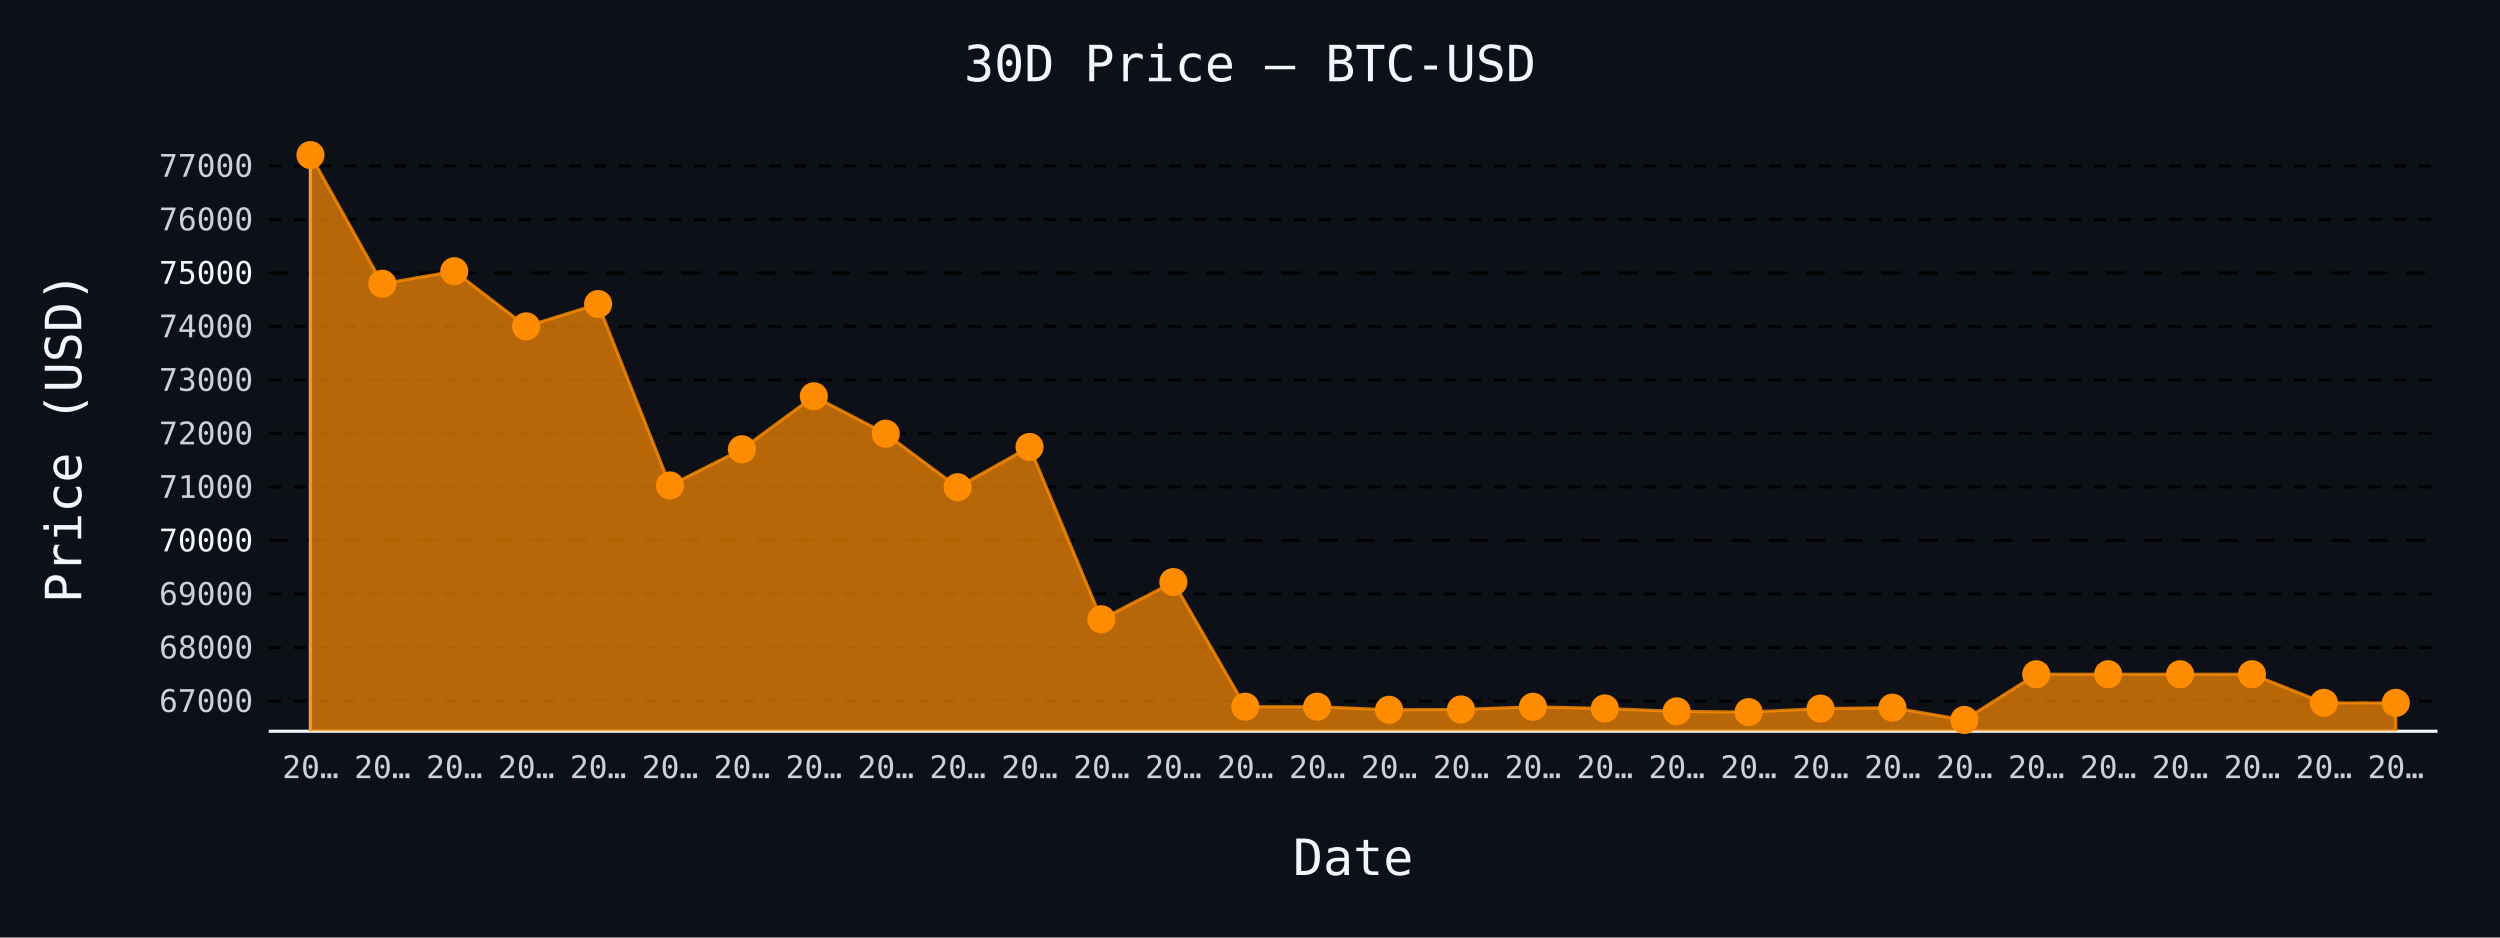
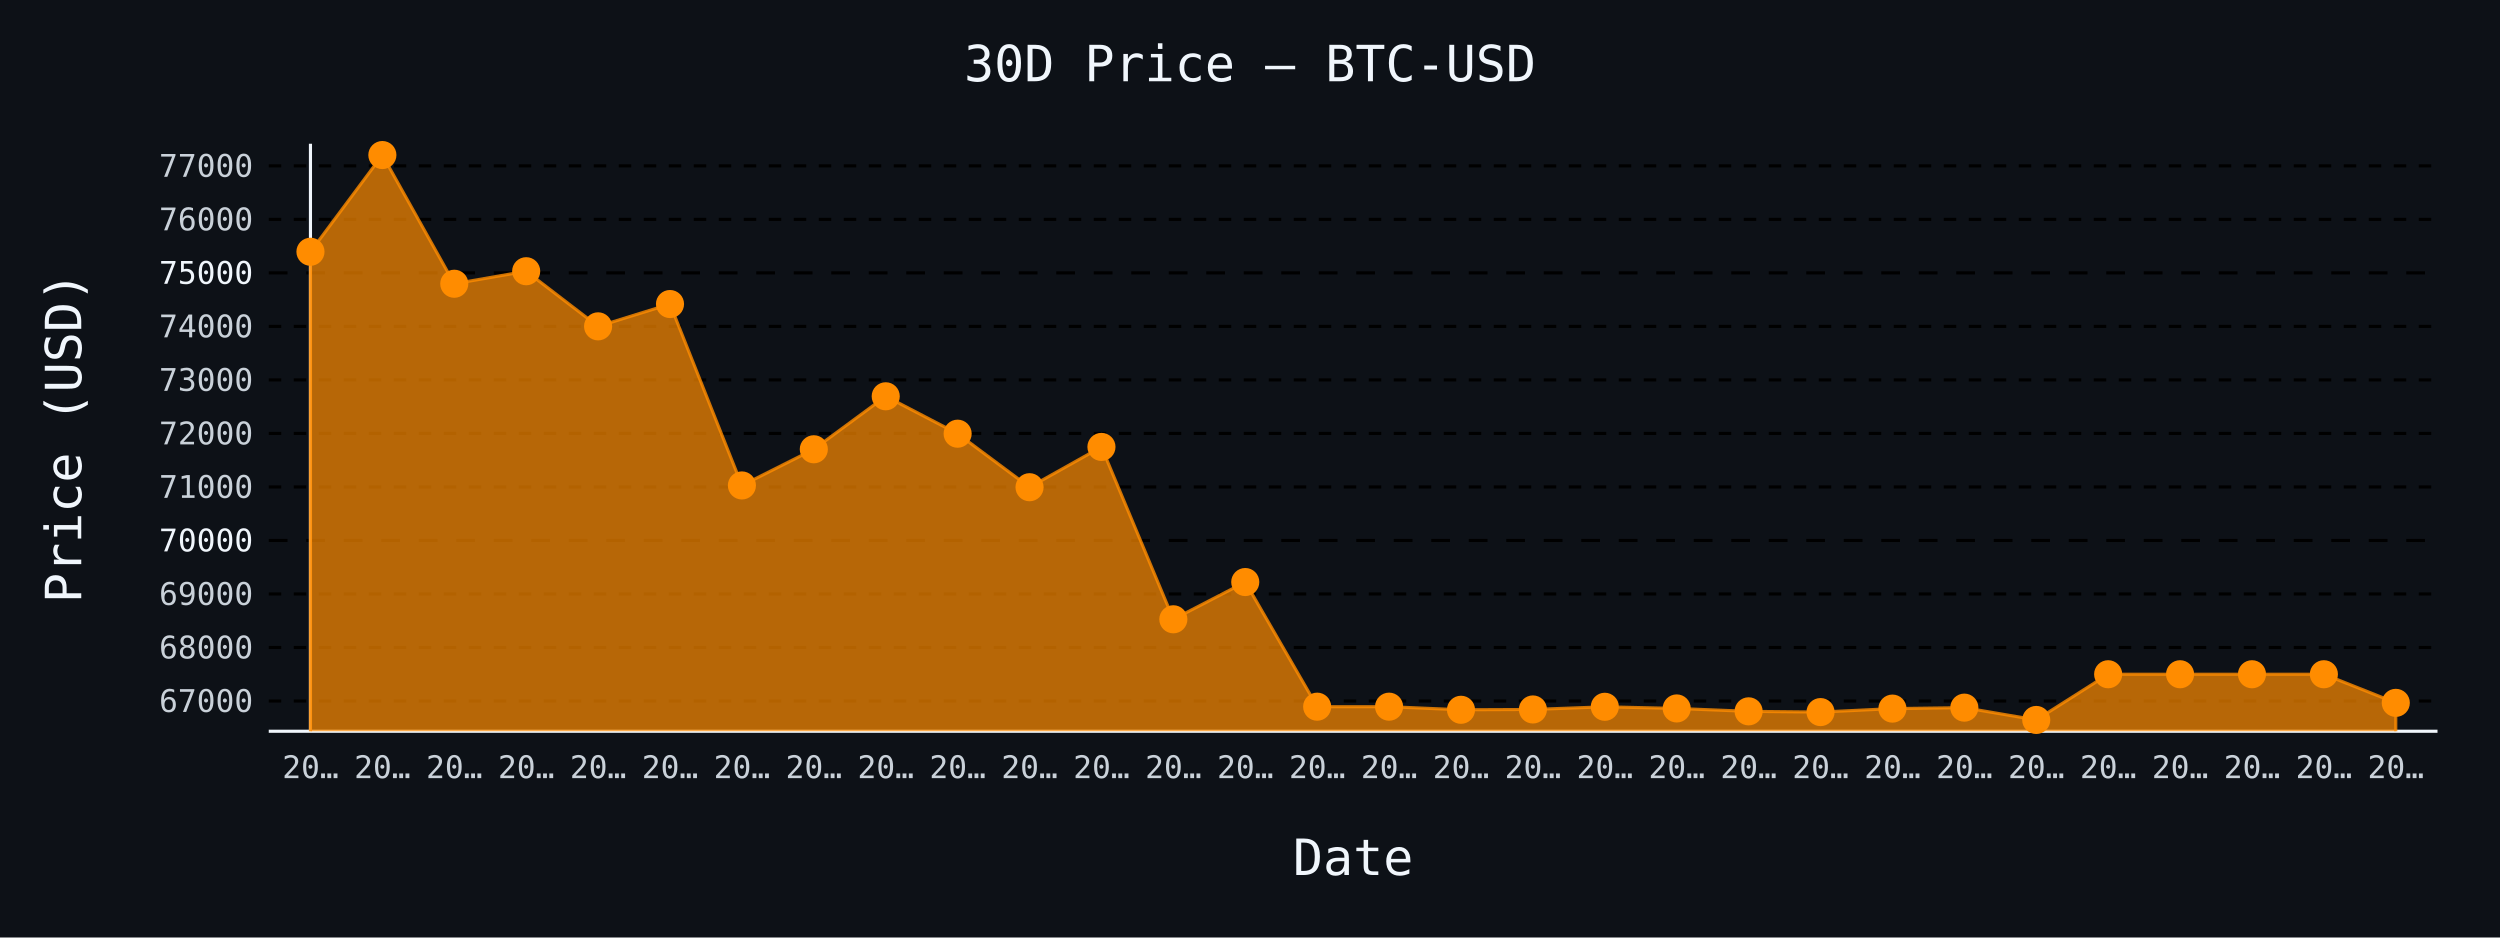
- <svg xmlns="http://www.w3.org/2000/svg" id="chart-9174a870-4eb8-4646-8865-e2bd9560ceb8" class="pygal-chart" viewBox="0 0 800 300">
+ <svg xmlns="http://www.w3.org/2000/svg" id="chart-9946aebb-b484-42ef-a9e1-17c1fdd2e054" class="pygal-chart" viewBox="0 0 800 300">
  <defs>
-     <style type="text/css">#chart-9174a870-4eb8-4646-8865-e2bd9560ceb8{-webkit-user-select:none;-webkit-font-smoothing:antialiased;font-family:monospace}#chart-9174a870-4eb8-4646-8865-e2bd9560ceb8 .title{font-family:monospace;font-size:16px}#chart-9174a870-4eb8-4646-8865-e2bd9560ceb8 .legends .legend text{font-family:monospace;font-size:14px}#chart-9174a870-4eb8-4646-8865-e2bd9560ceb8 .axis text{font-family:monospace;font-size:10px}#chart-9174a870-4eb8-4646-8865-e2bd9560ceb8 .axis text.major{font-family:monospace;font-size:10px}#chart-9174a870-4eb8-4646-8865-e2bd9560ceb8 .text-overlay text.value{font-family:monospace;font-size:16px}#chart-9174a870-4eb8-4646-8865-e2bd9560ceb8 .text-overlay text.label{font-family:monospace;font-size:10px}#chart-9174a870-4eb8-4646-8865-e2bd9560ceb8 .tooltip{font-family:monospace;font-size:14px}#chart-9174a870-4eb8-4646-8865-e2bd9560ceb8 text.no_data{font-family:monospace;font-size:64px}
- #chart-9174a870-4eb8-4646-8865-e2bd9560ceb8{background-color:#0d1117}#chart-9174a870-4eb8-4646-8865-e2bd9560ceb8 path,#chart-9174a870-4eb8-4646-8865-e2bd9560ceb8 line,#chart-9174a870-4eb8-4646-8865-e2bd9560ceb8 rect,#chart-9174a870-4eb8-4646-8865-e2bd9560ceb8 circle{-webkit-transition:150ms;-moz-transition:150ms;transition:150ms}#chart-9174a870-4eb8-4646-8865-e2bd9560ceb8 .graph &gt; .background{fill:#0d1117}#chart-9174a870-4eb8-4646-8865-e2bd9560ceb8 .plot &gt; .background{fill:#0d1117}#chart-9174a870-4eb8-4646-8865-e2bd9560ceb8 .graph{fill:#c9d1d9}#chart-9174a870-4eb8-4646-8865-e2bd9560ceb8 text.no_data{fill:#f0f6fc}#chart-9174a870-4eb8-4646-8865-e2bd9560ceb8 .title{fill:#f0f6fc}#chart-9174a870-4eb8-4646-8865-e2bd9560ceb8 .legends .legend text{fill:#c9d1d9}#chart-9174a870-4eb8-4646-8865-e2bd9560ceb8 .legends .legend:hover text{fill:#f0f6fc}#chart-9174a870-4eb8-4646-8865-e2bd9560ceb8 .axis .line{stroke:#f0f6fc}#chart-9174a870-4eb8-4646-8865-e2bd9560ceb8 .axis .guide.line{stroke:#8b949e}#chart-9174a870-4eb8-4646-8865-e2bd9560ceb8 .axis .major.line{stroke:#c9d1d9}#chart-9174a870-4eb8-4646-8865-e2bd9560ceb8 .axis text.major{fill:#f0f6fc}#chart-9174a870-4eb8-4646-8865-e2bd9560ceb8 .axis.y .guides:hover .guide.line,#chart-9174a870-4eb8-4646-8865-e2bd9560ceb8 .line-graph .axis.x .guides:hover .guide.line,#chart-9174a870-4eb8-4646-8865-e2bd9560ceb8 .stackedline-graph .axis.x .guides:hover .guide.line,#chart-9174a870-4eb8-4646-8865-e2bd9560ceb8 .xy-graph .axis.x .guides:hover .guide.line{stroke:#f0f6fc}#chart-9174a870-4eb8-4646-8865-e2bd9560ceb8 .axis .guides:hover text{fill:#f0f6fc}#chart-9174a870-4eb8-4646-8865-e2bd9560ceb8 .reactive{fill-opacity:.7;stroke-opacity:.8;stroke-width:1}#chart-9174a870-4eb8-4646-8865-e2bd9560ceb8 .ci{stroke:#c9d1d9}#chart-9174a870-4eb8-4646-8865-e2bd9560ceb8 .reactive.active,#chart-9174a870-4eb8-4646-8865-e2bd9560ceb8 .active .reactive{fill-opacity:.8;stroke-opacity:.9;stroke-width:4}#chart-9174a870-4eb8-4646-8865-e2bd9560ceb8 .ci .reactive.active{stroke-width:1.5}#chart-9174a870-4eb8-4646-8865-e2bd9560ceb8 .series text{fill:#f0f6fc}#chart-9174a870-4eb8-4646-8865-e2bd9560ceb8 .tooltip rect{fill:#0d1117;stroke:#f0f6fc;-webkit-transition:opacity 150ms;-moz-transition:opacity 150ms;transition:opacity 150ms}#chart-9174a870-4eb8-4646-8865-e2bd9560ceb8 .tooltip .label{fill:#c9d1d9}#chart-9174a870-4eb8-4646-8865-e2bd9560ceb8 .tooltip .label{fill:#c9d1d9}#chart-9174a870-4eb8-4646-8865-e2bd9560ceb8 .tooltip .legend{font-size:.8em;fill:#8b949e}#chart-9174a870-4eb8-4646-8865-e2bd9560ceb8 .tooltip .x_label{font-size:.6em;fill:#f0f6fc}#chart-9174a870-4eb8-4646-8865-e2bd9560ceb8 .tooltip .xlink{font-size:.5em;text-decoration:underline}#chart-9174a870-4eb8-4646-8865-e2bd9560ceb8 .tooltip .value{font-size:1.5em}#chart-9174a870-4eb8-4646-8865-e2bd9560ceb8 .bound{font-size:.5em}#chart-9174a870-4eb8-4646-8865-e2bd9560ceb8 .max-value{font-size:.75em;fill:#8b949e}#chart-9174a870-4eb8-4646-8865-e2bd9560ceb8 .map-element{fill:#0d1117;stroke:#8b949e !important}#chart-9174a870-4eb8-4646-8865-e2bd9560ceb8 .map-element .reactive{fill-opacity:inherit;stroke-opacity:inherit}#chart-9174a870-4eb8-4646-8865-e2bd9560ceb8 .color-0,#chart-9174a870-4eb8-4646-8865-e2bd9560ceb8 .color-0 a:visited{stroke:#ff8c00;fill:#ff8c00}#chart-9174a870-4eb8-4646-8865-e2bd9560ceb8 .text-overlay .color-0 text{fill:black}
- #chart-9174a870-4eb8-4646-8865-e2bd9560ceb8 text.no_data{text-anchor:middle}#chart-9174a870-4eb8-4646-8865-e2bd9560ceb8 .guide.line{fill:none}#chart-9174a870-4eb8-4646-8865-e2bd9560ceb8 .centered{text-anchor:middle}#chart-9174a870-4eb8-4646-8865-e2bd9560ceb8 .title{text-anchor:middle}#chart-9174a870-4eb8-4646-8865-e2bd9560ceb8 .legends .legend text{fill-opacity:1}#chart-9174a870-4eb8-4646-8865-e2bd9560ceb8 .axis.x text{text-anchor:middle}#chart-9174a870-4eb8-4646-8865-e2bd9560ceb8 .axis.x:not(.web) text[transform]{text-anchor:start}#chart-9174a870-4eb8-4646-8865-e2bd9560ceb8 .axis.x:not(.web) text[transform].backwards{text-anchor:end}#chart-9174a870-4eb8-4646-8865-e2bd9560ceb8 .axis.y text{text-anchor:end}#chart-9174a870-4eb8-4646-8865-e2bd9560ceb8 .axis.y text[transform].backwards{text-anchor:start}#chart-9174a870-4eb8-4646-8865-e2bd9560ceb8 .axis.y2 text{text-anchor:start}#chart-9174a870-4eb8-4646-8865-e2bd9560ceb8 .axis.y2 text[transform].backwards{text-anchor:end}#chart-9174a870-4eb8-4646-8865-e2bd9560ceb8 .axis .guide.line{stroke-dasharray:4,4;stroke:black}#chart-9174a870-4eb8-4646-8865-e2bd9560ceb8 .axis .major.guide.line{stroke-dasharray:6,6;stroke:black}#chart-9174a870-4eb8-4646-8865-e2bd9560ceb8 .horizontal .axis.y .guide.line,#chart-9174a870-4eb8-4646-8865-e2bd9560ceb8 .horizontal .axis.y2 .guide.line,#chart-9174a870-4eb8-4646-8865-e2bd9560ceb8 .vertical .axis.x .guide.line{opacity:0}#chart-9174a870-4eb8-4646-8865-e2bd9560ceb8 .horizontal .axis.always_show .guide.line,#chart-9174a870-4eb8-4646-8865-e2bd9560ceb8 .vertical .axis.always_show .guide.line{opacity:1 !important}#chart-9174a870-4eb8-4646-8865-e2bd9560ceb8 .axis.y .guides:hover .guide.line,#chart-9174a870-4eb8-4646-8865-e2bd9560ceb8 .axis.y2 .guides:hover .guide.line,#chart-9174a870-4eb8-4646-8865-e2bd9560ceb8 .axis.x .guides:hover .guide.line{opacity:1}#chart-9174a870-4eb8-4646-8865-e2bd9560ceb8 .axis .guides:hover text{opacity:1}#chart-9174a870-4eb8-4646-8865-e2bd9560ceb8 .nofill{fill:none}#chart-9174a870-4eb8-4646-8865-e2bd9560ceb8 .subtle-fill{fill-opacity:.2}#chart-9174a870-4eb8-4646-8865-e2bd9560ceb8 .dot{stroke-width:1px;fill-opacity:1;stroke-opacity:1}#chart-9174a870-4eb8-4646-8865-e2bd9560ceb8 .dot.active{stroke-width:5px}#chart-9174a870-4eb8-4646-8865-e2bd9560ceb8 .dot.negative{fill:transparent}#chart-9174a870-4eb8-4646-8865-e2bd9560ceb8 text,#chart-9174a870-4eb8-4646-8865-e2bd9560ceb8 tspan{stroke:none !important}#chart-9174a870-4eb8-4646-8865-e2bd9560ceb8 .series text.active{opacity:1}#chart-9174a870-4eb8-4646-8865-e2bd9560ceb8 .tooltip rect{fill-opacity:.95;stroke-width:.5}#chart-9174a870-4eb8-4646-8865-e2bd9560ceb8 .tooltip text{fill-opacity:1}#chart-9174a870-4eb8-4646-8865-e2bd9560ceb8 .showable{visibility:hidden}#chart-9174a870-4eb8-4646-8865-e2bd9560ceb8 .showable.shown{visibility:visible}#chart-9174a870-4eb8-4646-8865-e2bd9560ceb8 .gauge-background{fill:rgba(229,229,229,1);stroke:none}#chart-9174a870-4eb8-4646-8865-e2bd9560ceb8 .bg-lines{stroke:#0d1117;stroke-width:2px}</style>
+     <style type="text/css">#chart-9946aebb-b484-42ef-a9e1-17c1fdd2e054{-webkit-user-select:none;-webkit-font-smoothing:antialiased;font-family:monospace}#chart-9946aebb-b484-42ef-a9e1-17c1fdd2e054 .title{font-family:monospace;font-size:16px}#chart-9946aebb-b484-42ef-a9e1-17c1fdd2e054 .legends .legend text{font-family:monospace;font-size:14px}#chart-9946aebb-b484-42ef-a9e1-17c1fdd2e054 .axis text{font-family:monospace;font-size:10px}#chart-9946aebb-b484-42ef-a9e1-17c1fdd2e054 .axis text.major{font-family:monospace;font-size:10px}#chart-9946aebb-b484-42ef-a9e1-17c1fdd2e054 .text-overlay text.value{font-family:monospace;font-size:16px}#chart-9946aebb-b484-42ef-a9e1-17c1fdd2e054 .text-overlay text.label{font-family:monospace;font-size:10px}#chart-9946aebb-b484-42ef-a9e1-17c1fdd2e054 .tooltip{font-family:monospace;font-size:14px}#chart-9946aebb-b484-42ef-a9e1-17c1fdd2e054 text.no_data{font-family:monospace;font-size:64px}
+ #chart-9946aebb-b484-42ef-a9e1-17c1fdd2e054{background-color:#0d1117}#chart-9946aebb-b484-42ef-a9e1-17c1fdd2e054 path,#chart-9946aebb-b484-42ef-a9e1-17c1fdd2e054 line,#chart-9946aebb-b484-42ef-a9e1-17c1fdd2e054 rect,#chart-9946aebb-b484-42ef-a9e1-17c1fdd2e054 circle{-webkit-transition:150ms;-moz-transition:150ms;transition:150ms}#chart-9946aebb-b484-42ef-a9e1-17c1fdd2e054 .graph &gt; .background{fill:#0d1117}#chart-9946aebb-b484-42ef-a9e1-17c1fdd2e054 .plot &gt; .background{fill:#0d1117}#chart-9946aebb-b484-42ef-a9e1-17c1fdd2e054 .graph{fill:#c9d1d9}#chart-9946aebb-b484-42ef-a9e1-17c1fdd2e054 text.no_data{fill:#f0f6fc}#chart-9946aebb-b484-42ef-a9e1-17c1fdd2e054 .title{fill:#f0f6fc}#chart-9946aebb-b484-42ef-a9e1-17c1fdd2e054 .legends .legend text{fill:#c9d1d9}#chart-9946aebb-b484-42ef-a9e1-17c1fdd2e054 .legends .legend:hover text{fill:#f0f6fc}#chart-9946aebb-b484-42ef-a9e1-17c1fdd2e054 .axis .line{stroke:#f0f6fc}#chart-9946aebb-b484-42ef-a9e1-17c1fdd2e054 .axis .guide.line{stroke:#8b949e}#chart-9946aebb-b484-42ef-a9e1-17c1fdd2e054 .axis .major.line{stroke:#c9d1d9}#chart-9946aebb-b484-42ef-a9e1-17c1fdd2e054 .axis text.major{fill:#f0f6fc}#chart-9946aebb-b484-42ef-a9e1-17c1fdd2e054 .axis.y .guides:hover .guide.line,#chart-9946aebb-b484-42ef-a9e1-17c1fdd2e054 .line-graph .axis.x .guides:hover .guide.line,#chart-9946aebb-b484-42ef-a9e1-17c1fdd2e054 .stackedline-graph .axis.x .guides:hover .guide.line,#chart-9946aebb-b484-42ef-a9e1-17c1fdd2e054 .xy-graph .axis.x .guides:hover .guide.line{stroke:#f0f6fc}#chart-9946aebb-b484-42ef-a9e1-17c1fdd2e054 .axis .guides:hover text{fill:#f0f6fc}#chart-9946aebb-b484-42ef-a9e1-17c1fdd2e054 .reactive{fill-opacity:.7;stroke-opacity:.8;stroke-width:1}#chart-9946aebb-b484-42ef-a9e1-17c1fdd2e054 .ci{stroke:#c9d1d9}#chart-9946aebb-b484-42ef-a9e1-17c1fdd2e054 .reactive.active,#chart-9946aebb-b484-42ef-a9e1-17c1fdd2e054 .active .reactive{fill-opacity:.8;stroke-opacity:.9;stroke-width:4}#chart-9946aebb-b484-42ef-a9e1-17c1fdd2e054 .ci .reactive.active{stroke-width:1.5}#chart-9946aebb-b484-42ef-a9e1-17c1fdd2e054 .series text{fill:#f0f6fc}#chart-9946aebb-b484-42ef-a9e1-17c1fdd2e054 .tooltip rect{fill:#0d1117;stroke:#f0f6fc;-webkit-transition:opacity 150ms;-moz-transition:opacity 150ms;transition:opacity 150ms}#chart-9946aebb-b484-42ef-a9e1-17c1fdd2e054 .tooltip .label{fill:#c9d1d9}#chart-9946aebb-b484-42ef-a9e1-17c1fdd2e054 .tooltip .label{fill:#c9d1d9}#chart-9946aebb-b484-42ef-a9e1-17c1fdd2e054 .tooltip .legend{font-size:.8em;fill:#8b949e}#chart-9946aebb-b484-42ef-a9e1-17c1fdd2e054 .tooltip .x_label{font-size:.6em;fill:#f0f6fc}#chart-9946aebb-b484-42ef-a9e1-17c1fdd2e054 .tooltip .xlink{font-size:.5em;text-decoration:underline}#chart-9946aebb-b484-42ef-a9e1-17c1fdd2e054 .tooltip .value{font-size:1.5em}#chart-9946aebb-b484-42ef-a9e1-17c1fdd2e054 .bound{font-size:.5em}#chart-9946aebb-b484-42ef-a9e1-17c1fdd2e054 .max-value{font-size:.75em;fill:#8b949e}#chart-9946aebb-b484-42ef-a9e1-17c1fdd2e054 .map-element{fill:#0d1117;stroke:#8b949e !important}#chart-9946aebb-b484-42ef-a9e1-17c1fdd2e054 .map-element .reactive{fill-opacity:inherit;stroke-opacity:inherit}#chart-9946aebb-b484-42ef-a9e1-17c1fdd2e054 .color-0,#chart-9946aebb-b484-42ef-a9e1-17c1fdd2e054 .color-0 a:visited{stroke:#ff8c00;fill:#ff8c00}#chart-9946aebb-b484-42ef-a9e1-17c1fdd2e054 .text-overlay .color-0 text{fill:black}
+ #chart-9946aebb-b484-42ef-a9e1-17c1fdd2e054 text.no_data{text-anchor:middle}#chart-9946aebb-b484-42ef-a9e1-17c1fdd2e054 .guide.line{fill:none}#chart-9946aebb-b484-42ef-a9e1-17c1fdd2e054 .centered{text-anchor:middle}#chart-9946aebb-b484-42ef-a9e1-17c1fdd2e054 .title{text-anchor:middle}#chart-9946aebb-b484-42ef-a9e1-17c1fdd2e054 .legends .legend text{fill-opacity:1}#chart-9946aebb-b484-42ef-a9e1-17c1fdd2e054 .axis.x text{text-anchor:middle}#chart-9946aebb-b484-42ef-a9e1-17c1fdd2e054 .axis.x:not(.web) text[transform]{text-anchor:start}#chart-9946aebb-b484-42ef-a9e1-17c1fdd2e054 .axis.x:not(.web) text[transform].backwards{text-anchor:end}#chart-9946aebb-b484-42ef-a9e1-17c1fdd2e054 .axis.y text{text-anchor:end}#chart-9946aebb-b484-42ef-a9e1-17c1fdd2e054 .axis.y text[transform].backwards{text-anchor:start}#chart-9946aebb-b484-42ef-a9e1-17c1fdd2e054 .axis.y2 text{text-anchor:start}#chart-9946aebb-b484-42ef-a9e1-17c1fdd2e054 .axis.y2 text[transform].backwards{text-anchor:end}#chart-9946aebb-b484-42ef-a9e1-17c1fdd2e054 .axis .guide.line{stroke-dasharray:4,4;stroke:black}#chart-9946aebb-b484-42ef-a9e1-17c1fdd2e054 .axis .major.guide.line{stroke-dasharray:6,6;stroke:black}#chart-9946aebb-b484-42ef-a9e1-17c1fdd2e054 .horizontal .axis.y .guide.line,#chart-9946aebb-b484-42ef-a9e1-17c1fdd2e054 .horizontal .axis.y2 .guide.line,#chart-9946aebb-b484-42ef-a9e1-17c1fdd2e054 .vertical .axis.x .guide.line{opacity:0}#chart-9946aebb-b484-42ef-a9e1-17c1fdd2e054 .horizontal .axis.always_show .guide.line,#chart-9946aebb-b484-42ef-a9e1-17c1fdd2e054 .vertical .axis.always_show .guide.line{opacity:1 !important}#chart-9946aebb-b484-42ef-a9e1-17c1fdd2e054 .axis.y .guides:hover .guide.line,#chart-9946aebb-b484-42ef-a9e1-17c1fdd2e054 .axis.y2 .guides:hover .guide.line,#chart-9946aebb-b484-42ef-a9e1-17c1fdd2e054 .axis.x .guides:hover .guide.line{opacity:1}#chart-9946aebb-b484-42ef-a9e1-17c1fdd2e054 .axis .guides:hover text{opacity:1}#chart-9946aebb-b484-42ef-a9e1-17c1fdd2e054 .nofill{fill:none}#chart-9946aebb-b484-42ef-a9e1-17c1fdd2e054 .subtle-fill{fill-opacity:.2}#chart-9946aebb-b484-42ef-a9e1-17c1fdd2e054 .dot{stroke-width:1px;fill-opacity:1;stroke-opacity:1}#chart-9946aebb-b484-42ef-a9e1-17c1fdd2e054 .dot.active{stroke-width:5px}#chart-9946aebb-b484-42ef-a9e1-17c1fdd2e054 .dot.negative{fill:transparent}#chart-9946aebb-b484-42ef-a9e1-17c1fdd2e054 text,#chart-9946aebb-b484-42ef-a9e1-17c1fdd2e054 tspan{stroke:none !important}#chart-9946aebb-b484-42ef-a9e1-17c1fdd2e054 .series text.active{opacity:1}#chart-9946aebb-b484-42ef-a9e1-17c1fdd2e054 .tooltip rect{fill-opacity:.95;stroke-width:.5}#chart-9946aebb-b484-42ef-a9e1-17c1fdd2e054 .tooltip text{fill-opacity:1}#chart-9946aebb-b484-42ef-a9e1-17c1fdd2e054 .showable{visibility:hidden}#chart-9946aebb-b484-42ef-a9e1-17c1fdd2e054 .showable.shown{visibility:visible}#chart-9946aebb-b484-42ef-a9e1-17c1fdd2e054 .gauge-background{fill:rgba(229,229,229,1);stroke:none}#chart-9946aebb-b484-42ef-a9e1-17c1fdd2e054 .bg-lines{stroke:#0d1117;stroke-width:2px}</style>
  </defs>
  <g class="graph line-graph vertical">
    <rect x="0" y="0" width="800" height="300" class="background" />
    <g transform="translate(86, 46)" class="plot">
      <rect x="0" y="0" width="694.0" height="188" class="background" />
      <g class="axis y always_show">
        <path d="M0 188 h694" class="line" />
        <g class="guides">
          <path d="M0 178.322 h694" class="guide line" />
          <text x="-5" y="181.822" class="">67000</text>
        </g>
        <g class="guides">
          <path d="M0 161.198 h694" class="guide line" />
          <text x="-5" y="164.698" class="">68000</text>
        </g>
        <g class="guides">
          <path d="M0 144.073 h694" class="guide line" />
          <text x="-5" y="147.573" class="">69000</text>
        </g>
        <g class="guides">
          <path d="M0 126.948 h694" class="major guide line" />
          <text x="-5" y="130.448" class="major">70000</text>
        </g>
        <g class="guides">
          <path d="M0 109.823 h694" class="guide line" />
          <text x="-5" y="113.323" class="">71000</text>
        </g>
        <g class="guides">
          <path d="M0 92.699 h694" class="guide line" />
          <text x="-5" y="96.199" class="">72000</text>
        </g>
        <g class="guides">
          <path d="M0 75.574 h694" class="guide line" />
          <text x="-5" y="79.074" class="">73000</text>
        </g>
        <g class="guides">
          <path d="M0 58.449 h694" class="guide line" />
          <text x="-5" y="61.949" class="">74000</text>
        </g>
        <g class="guides">
          <path d="M0 41.324 h694" class="major guide line" />
          <text x="-5" y="44.824" class="major">75000</text>
        </g>
        <g class="guides">
          <path d="M0 24.199 h694" class="guide line" />
          <text x="-5" y="27.699" class="">76000</text>
        </g>
        <g class="guides">
          <path d="M0 7.075 h694" class="guide line" />
          <text x="-5" y="10.575" class="">77000</text>
        </g>
      </g>
      <g class="axis x">
        <g class="guides">
          <path d="M13.346 0 v188" class="line" />
          <text x="13.346" y="203.0" class="">20…</text>
        </g>
        <g class="guides">
          <path d="M36.357 0 v188" class="guide line" />
          <text x="36.357" y="203.0" class="">20…</text>
        </g>
        <g class="guides">
          <path d="M59.367 0 v188" class="guide line" />
          <text x="59.367" y="203.0" class="">20…</text>
        </g>
        <g class="guides">
          <path d="M82.378 0 v188" class="guide line" />
          <text x="82.378" y="203.0" class="">20…</text>
        </g>
        <g class="guides">
          <path d="M105.389 0 v188" class="guide line" />
          <text x="105.389" y="203.0" class="">20…</text>
        </g>
        <g class="guides">
          <path d="M128.399 0 v188" class="guide line" />
          <text x="128.399" y="203.0" class="">20…</text>
        </g>
        <g class="guides">
          <path d="M151.41 0 v188" class="guide line" />
          <text x="151.41" y="203.0" class="">20…</text>
        </g>
        <g class="guides">
          <path d="M174.42 0 v188" class="guide line" />
          <text x="174.42" y="203.0" class="">20…</text>
        </g>
        <g class="guides">
          <path d="M197.431 0 v188" class="guide line" />
          <text x="197.431" y="203.0" class="">20…</text>
        </g>
        <g class="guides">
          <path d="M220.442 0 v188" class="guide line" />
          <text x="220.442" y="203.0" class="">20…</text>
        </g>
        <g class="guides">
          <path d="M243.452 0 v188" class="guide line" />
          <text x="243.452" y="203.0" class="">20…</text>
        </g>
        <g class="guides">
          <path d="M266.463 0 v188" class="guide line" />
          <text x="266.463" y="203.0" class="">20…</text>
        </g>
        <g class="guides">
          <path d="M289.473 0 v188" class="guide line" />
          <text x="289.473" y="203.0" class="">20…</text>
        </g>
        <g class="guides">
          <path d="M312.484 0 v188" class="guide line" />
          <text x="312.484" y="203.0" class="">20…</text>
        </g>
        <g class="guides">
          <path d="M335.495 0 v188" class="guide line" />
          <text x="335.495" y="203.0" class="">20…</text>
        </g>
        <g class="guides">
          <path d="M358.505 0 v188" class="guide line" />
          <text x="358.505" y="203.0" class="">20…</text>
        </g>
        <g class="guides">
          <path d="M381.516 0 v188" class="guide line" />
          <text x="381.516" y="203.0" class="">20…</text>
        </g>
        <g class="guides">
          <path d="M404.527 0 v188" class="guide line" />
          <text x="404.527" y="203.0" class="">20…</text>
        </g>
        <g class="guides">
          <path d="M427.537 0 v188" class="guide line" />
          <text x="427.537" y="203.0" class="">20…</text>
        </g>
        <g class="guides">
          <path d="M450.548 0 v188" class="guide line" />
          <text x="450.548" y="203.0" class="">20…</text>
        </g>
        <g class="guides">
          <path d="M473.558 0 v188" class="guide line" />
          <text x="473.558" y="203.0" class="">20…</text>
        </g>
        <g class="guides">
          <path d="M496.569 0 v188" class="guide line" />
          <text x="496.569" y="203.0" class="">20…</text>
        </g>
        <g class="guides">
          <path d="M519.58 0 v188" class="guide line" />
          <text x="519.58" y="203.0" class="">20…</text>
        </g>
        <g class="guides">
          <path d="M542.59 0 v188" class="guide line" />
          <text x="542.59" y="203.0" class="">20…</text>
        </g>
        <g class="guides">
          <path d="M565.601 0 v188" class="guide line" />
          <text x="565.601" y="203.0" class="">20…</text>
        </g>
        <g class="guides">
          <path d="M588.611 0 v188" class="guide line" />
          <text x="588.611" y="203.0" class="">20…</text>
        </g>
        <g class="guides">
          <path d="M611.622 0 v188" class="guide line" />
          <text x="611.622" y="203.0" class="">20…</text>
        </g>
        <g class="guides">
          <path d="M634.633 0 v188" class="guide line" />
          <text x="634.633" y="203.0" class="">20…</text>
        </g>
        <g class="guides">
          <path d="M657.643 0 v188" class="guide line" />
          <text x="657.643" y="203.0" class="">20…</text>
        </g>
        <g class="guides">
          <path d="M680.654 0 v188" class="guide line" />
          <text x="680.654" y="203.0" class="">20…</text>
        </g>
      </g>
      <g class="series serie-0 color-0">
-         <path d="M13.346 188 L13.346 3.615 36.357 44.8 59.367 40.793 82.378 58.432 105.389 51.291 128.399 109.344 151.41 97.767 174.42 80.814 197.431 92.784 220.442 109.909 243.452 97.014 266.463 152.173 289.473 140.254 312.484 180.138 335.495 180.138 358.505 181.131 381.516 181.028 404.527 180.172 427.537 180.703 450.548 181.628 473.558 181.867 496.569 180.754 519.58 180.446 542.59 184.385 565.601 169.76 588.611 169.76 611.622 169.76 634.633 169.76 657.643 178.916 680.654 178.916 680.654 188" class="line reactive" />
+         <path d="M13.346 188 L13.346 34.56 36.357 3.615 59.367 44.8 82.378 40.793 105.389 58.432 128.399 51.291 151.41 109.344 174.42 97.767 197.431 80.814 220.442 92.784 243.452 109.909 266.463 97.014 289.473 152.173 312.484 140.254 335.495 180.138 358.505 180.138 381.516 181.131 404.527 181.028 427.537 180.172 450.548 180.703 473.558 181.628 496.569 181.867 519.58 180.754 542.59 180.446 565.601 184.385 588.611 169.76 611.622 169.76 634.633 169.76 657.643 169.76 680.654 178.916 680.654 188" class="line reactive" />
      </g>
    </g>
    <g class="titles">
      <text x="400.0" y="26" class="title plot_title">30D Price — BTC-USD</text>
      <text x="433.0" y="280" class="title">Date</text>
      <text x="0" y="166.0" class="title" transform="rotate(-90 0 140)">Price (USD)</text>
    </g>
    <g transform="translate(86, 46)" class="plot overlay">
      <g class="series serie-0 color-0">
        <g class="dots">
-           <circle cx="13.346" cy="3.615" r="4" class="dot reactive tooltip-trigger" />
-         </g>
-         <g class="dots">
-           <circle cx="36.357" cy="44.8" r="4" class="dot reactive tooltip-trigger" />
-         </g>
-         <g class="dots">
-           <circle cx="59.367" cy="40.793" r="4" class="dot reactive tooltip-trigger" />
-         </g>
-         <g class="dots">
-           <circle cx="82.378" cy="58.432" r="4" class="dot reactive tooltip-trigger" />
-         </g>
-         <g class="dots">
-           <circle cx="105.389" cy="51.291" r="4" class="dot reactive tooltip-trigger" />
-         </g>
-         <g class="dots">
-           <circle cx="128.399" cy="109.344" r="4" class="dot reactive tooltip-trigger" />
-         </g>
-         <g class="dots">
-           <circle cx="151.41" cy="97.767" r="4" class="dot reactive tooltip-trigger" />
-         </g>
-         <g class="dots">
-           <circle cx="174.42" cy="80.814" r="4" class="dot reactive tooltip-trigger" />
-         </g>
-         <g class="dots">
-           <circle cx="197.431" cy="92.784" r="4" class="dot reactive tooltip-trigger" />
-         </g>
-         <g class="dots">
-           <circle cx="220.442" cy="109.909" r="4" class="dot reactive tooltip-trigger" />
-         </g>
-         <g class="dots">
-           <circle cx="243.452" cy="97.014" r="4" class="dot reactive tooltip-trigger" />
-         </g>
-         <g class="dots">
-           <circle cx="266.463" cy="152.173" r="4" class="dot reactive tooltip-trigger" />
-         </g>
-         <g class="dots">
-           <circle cx="289.473" cy="140.254" r="4" class="dot reactive tooltip-trigger" />
-         </g>
-         <g class="dots">
-           <circle cx="312.484" cy="180.138" r="4" class="dot reactive tooltip-trigger" />
+           <circle cx="13.346" cy="34.56" r="4" class="dot reactive tooltip-trigger" />
+         </g>
+         <g class="dots">
+           <circle cx="36.357" cy="3.615" r="4" class="dot reactive tooltip-trigger" />
+         </g>
+         <g class="dots">
+           <circle cx="59.367" cy="44.8" r="4" class="dot reactive tooltip-trigger" />
+         </g>
+         <g class="dots">
+           <circle cx="82.378" cy="40.793" r="4" class="dot reactive tooltip-trigger" />
+         </g>
+         <g class="dots">
+           <circle cx="105.389" cy="58.432" r="4" class="dot reactive tooltip-trigger" />
+         </g>
+         <g class="dots">
+           <circle cx="128.399" cy="51.291" r="4" class="dot reactive tooltip-trigger" />
+         </g>
+         <g class="dots">
+           <circle cx="151.41" cy="109.344" r="4" class="dot reactive tooltip-trigger" />
+         </g>
+         <g class="dots">
+           <circle cx="174.42" cy="97.767" r="4" class="dot reactive tooltip-trigger" />
+         </g>
+         <g class="dots">
+           <circle cx="197.431" cy="80.814" r="4" class="dot reactive tooltip-trigger" />
+         </g>
+         <g class="dots">
+           <circle cx="220.442" cy="92.784" r="4" class="dot reactive tooltip-trigger" />
+         </g>
+         <g class="dots">
+           <circle cx="243.452" cy="109.909" r="4" class="dot reactive tooltip-trigger" />
+         </g>
+         <g class="dots">
+           <circle cx="266.463" cy="97.014" r="4" class="dot reactive tooltip-trigger" />
+         </g>
+         <g class="dots">
+           <circle cx="289.473" cy="152.173" r="4" class="dot reactive tooltip-trigger" />
+         </g>
+         <g class="dots">
+           <circle cx="312.484" cy="140.254" r="4" class="dot reactive tooltip-trigger" />
        </g>
        <g class="dots">
          <circle cx="335.495" cy="180.138" r="4" class="dot reactive tooltip-trigger" />
        </g>
        <g class="dots">
-           <circle cx="358.505" cy="181.131" r="4" class="dot reactive tooltip-trigger" />
-         </g>
-         <g class="dots">
-           <circle cx="381.516" cy="181.028" r="4" class="dot reactive tooltip-trigger" />
-         </g>
-         <g class="dots">
-           <circle cx="404.527" cy="180.172" r="4" class="dot reactive tooltip-trigger" />
-         </g>
-         <g class="dots">
-           <circle cx="427.537" cy="180.703" r="4" class="dot reactive tooltip-trigger" />
-         </g>
-         <g class="dots">
-           <circle cx="450.548" cy="181.628" r="4" class="dot reactive tooltip-trigger" />
-         </g>
-         <g class="dots">
-           <circle cx="473.558" cy="181.867" r="4" class="dot reactive tooltip-trigger" />
-         </g>
-         <g class="dots">
-           <circle cx="496.569" cy="180.754" r="4" class="dot reactive tooltip-trigger" />
-         </g>
-         <g class="dots">
-           <circle cx="519.58" cy="180.446" r="4" class="dot reactive tooltip-trigger" />
-         </g>
-         <g class="dots">
-           <circle cx="542.59" cy="184.385" r="4" class="dot reactive tooltip-trigger" />
-         </g>
-         <g class="dots">
-           <circle cx="565.601" cy="169.76" r="4" class="dot reactive tooltip-trigger" />
+           <circle cx="358.505" cy="180.138" r="4" class="dot reactive tooltip-trigger" />
+         </g>
+         <g class="dots">
+           <circle cx="381.516" cy="181.131" r="4" class="dot reactive tooltip-trigger" />
+         </g>
+         <g class="dots">
+           <circle cx="404.527" cy="181.028" r="4" class="dot reactive tooltip-trigger" />
+         </g>
+         <g class="dots">
+           <circle cx="427.537" cy="180.172" r="4" class="dot reactive tooltip-trigger" />
+         </g>
+         <g class="dots">
+           <circle cx="450.548" cy="180.703" r="4" class="dot reactive tooltip-trigger" />
+         </g>
+         <g class="dots">
+           <circle cx="473.558" cy="181.628" r="4" class="dot reactive tooltip-trigger" />
+         </g>
+         <g class="dots">
+           <circle cx="496.569" cy="181.867" r="4" class="dot reactive tooltip-trigger" />
+         </g>
+         <g class="dots">
+           <circle cx="519.58" cy="180.754" r="4" class="dot reactive tooltip-trigger" />
+         </g>
+         <g class="dots">
+           <circle cx="542.59" cy="180.446" r="4" class="dot reactive tooltip-trigger" />
+         </g>
+         <g class="dots">
+           <circle cx="565.601" cy="184.385" r="4" class="dot reactive tooltip-trigger" />
        </g>
        <g class="dots">
          <circle cx="588.611" cy="169.76" r="4" class="dot reactive tooltip-trigger" />
        </g>
        <g class="dots">
          <circle cx="611.622" cy="169.76" r="4" class="dot reactive tooltip-trigger" />
        </g>
        <g class="dots">
          <circle cx="634.633" cy="169.76" r="4" class="dot reactive tooltip-trigger" />
        </g>
        <g class="dots">
-           <circle cx="657.643" cy="178.916" r="4" class="dot reactive tooltip-trigger" />
+           <circle cx="657.643" cy="169.76" r="4" class="dot reactive tooltip-trigger" />
        </g>
        <g class="dots">
          <circle cx="680.654" cy="178.916" r="4" class="dot reactive tooltip-trigger" />
        </g>
      </g>
    </g>
    <g transform="translate(86, 46)" class="plot text-overlay">
      <g class="series serie-0 color-0" />
    </g>
    <g transform="translate(86, 46)" class="plot tooltip-overlay">
      <g transform="translate(0 0)" style="opacity: 0" class="tooltip">
        <rect rx="0" ry="0" width="0" height="0" class="tooltip-box" />
        <g class="text" />
      </g>
    </g>
  </g>
</svg>
